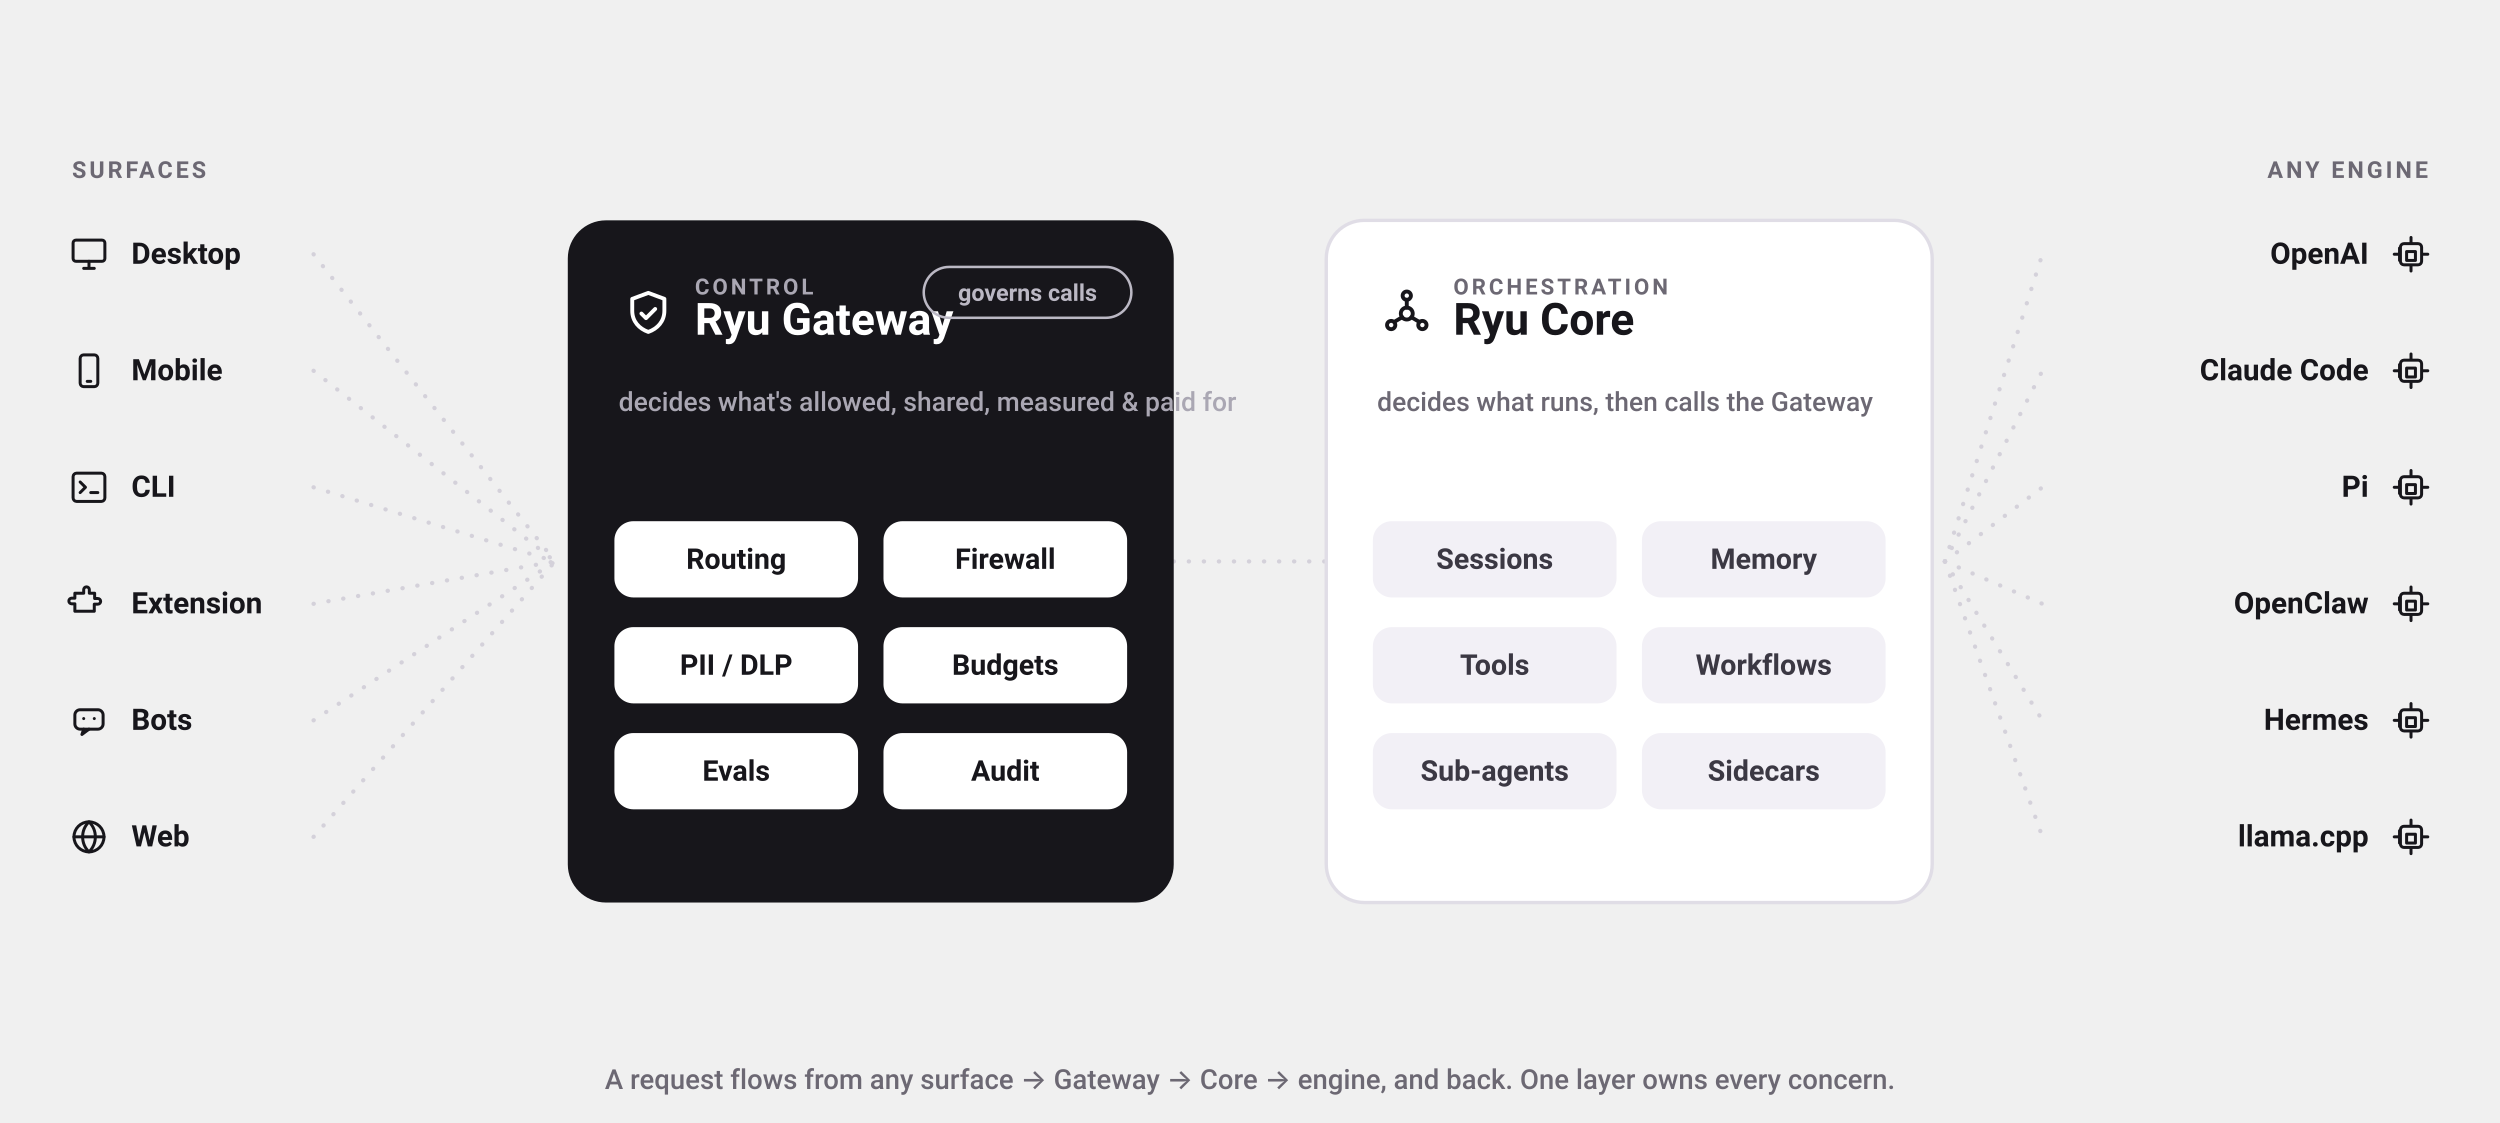
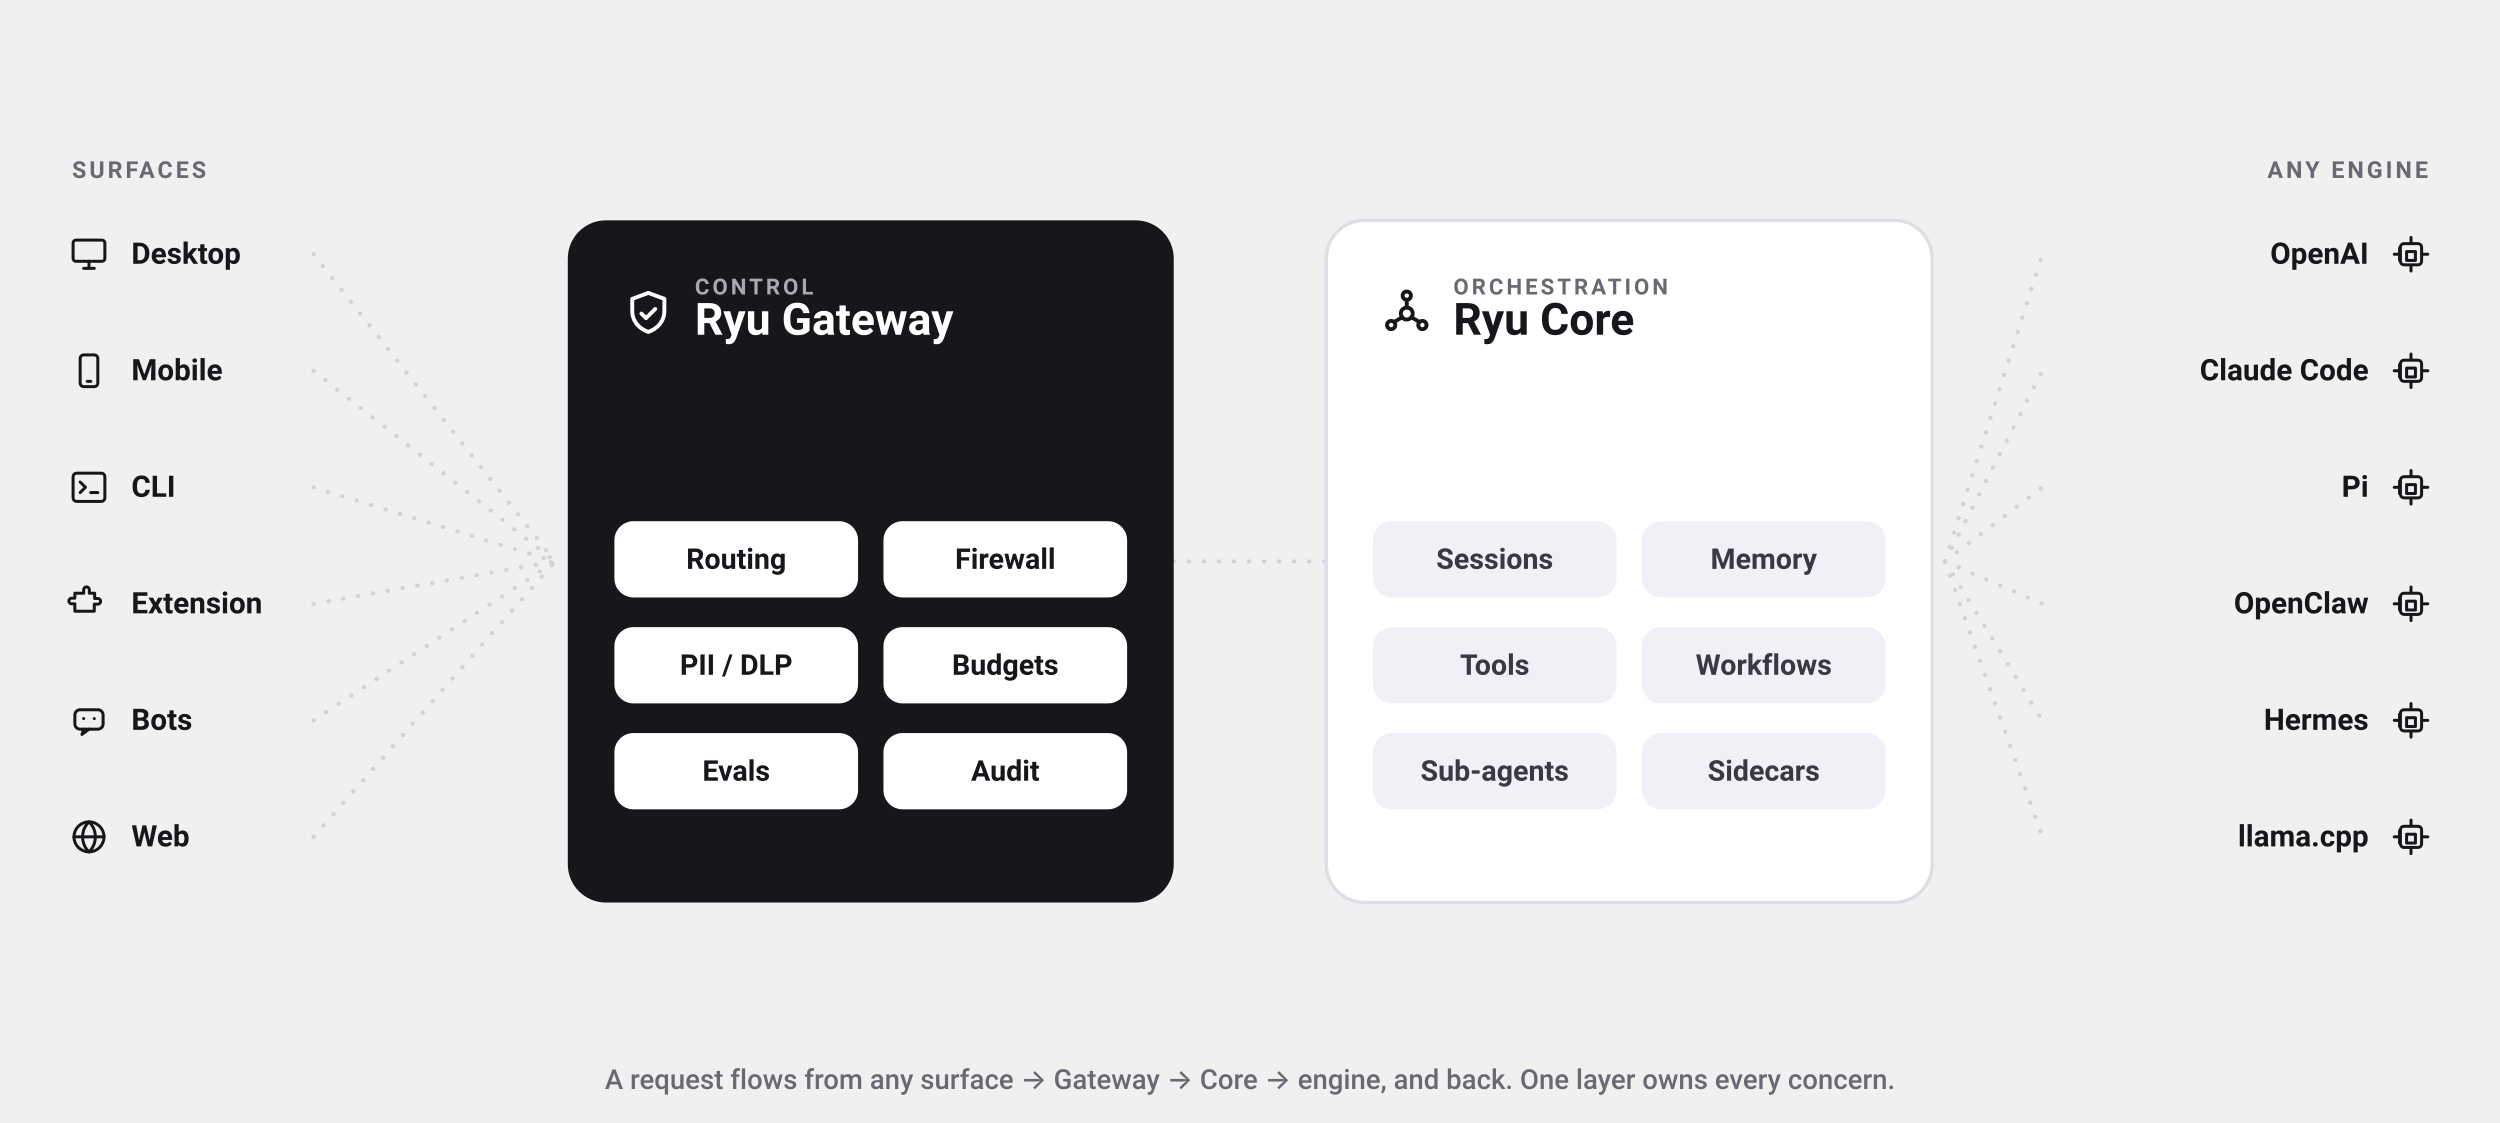
<svg xmlns="http://www.w3.org/2000/svg" viewBox="0 0 1180 530" width="1180" height="530" font-family="system-ui, -apple-system, 'Segoe UI', Roboto, sans-serif" role="img" aria-label="Ryu architecture: surfaces to Gateway to Core to any engine">
  <path d="M148 120 L262 265" stroke="#d4d1da" stroke-width="2" stroke-linecap="round" stroke-dasharray="0.1 7" fill="none" />
  <path d="M148 175 L262 265" stroke="#d4d1da" stroke-width="2" stroke-linecap="round" stroke-dasharray="0.1 7" fill="none" />
  <path d="M148 230 L262 265" stroke="#d4d1da" stroke-width="2" stroke-linecap="round" stroke-dasharray="0.1 7" fill="none" />
  <path d="M148 285 L262 265" stroke="#d4d1da" stroke-width="2" stroke-linecap="round" stroke-dasharray="0.1 7" fill="none" />
  <path d="M148 340 L262 265" stroke="#d4d1da" stroke-width="2" stroke-linecap="round" stroke-dasharray="0.1 7" fill="none" />
  <path d="M148 395 L262 265" stroke="#d4d1da" stroke-width="2" stroke-linecap="round" stroke-dasharray="0.1 7" fill="none" />
  <path d="M554 265 L626 265" stroke="#d4d1da" stroke-width="2" stroke-linecap="round" stroke-dasharray="0.1 7" fill="none" />
  <path d="M918 265 L964 120" stroke="#d4d1da" stroke-width="2" stroke-linecap="round" stroke-dasharray="0.1 7" fill="none" />
  <path d="M918 265 L964 175" stroke="#d4d1da" stroke-width="2" stroke-linecap="round" stroke-dasharray="0.1 7" fill="none" />
  <path d="M918 265 L964 230" stroke="#d4d1da" stroke-width="2" stroke-linecap="round" stroke-dasharray="0.1 7" fill="none" />
  <path d="M918 265 L964 285" stroke="#d4d1da" stroke-width="2" stroke-linecap="round" stroke-dasharray="0.1 7" fill="none" />
  <path d="M918 265 L964 340" stroke="#d4d1da" stroke-width="2" stroke-linecap="round" stroke-dasharray="0.1 7" fill="none" />
  <path d="M918 265 L964 395" stroke="#d4d1da" stroke-width="2" stroke-linecap="round" stroke-dasharray="0.1 7" fill="none" />
  <text x="34" y="84" font-family="system-ui, -apple-system, 'Segoe UI', Roboto, sans-serif" font-size="11" font-weight="700" fill="#6c6873" letter-spacing="1.4" text-anchor="start">SURFACES</text>
  <text x="1146" y="84" font-family="system-ui, -apple-system, 'Segoe UI', Roboto, sans-serif" font-size="11" font-weight="700" fill="#6c6873" letter-spacing="1.4" text-anchor="end">ANY ENGINE</text>
  <g transform="translate(32 110) scale(0.8333333)" fill="none" stroke="#17161b" stroke-width="1.7" stroke-linecap="round" stroke-linejoin="round">
    <rect x="3" y="4" width="18" height="12" rx="1.6" />
    <path d="M9 20h6M12 16v4" />
  </g>
  <text x="62" y="124.5" font-family="system-ui, -apple-system, 'Segoe UI', Roboto, sans-serif" font-size="14" font-weight="600" fill="#17161b" text-anchor="start">Desktop</text>
  <g transform="translate(32 165) scale(0.8333333)" fill="none" stroke="#17161b" stroke-width="1.7" stroke-linecap="round" stroke-linejoin="round">
    <rect x="7" y="3" width="10" height="18" rx="2" />
    <path d="M11 18h2" />
  </g>
  <text x="62" y="179.5" font-family="system-ui, -apple-system, 'Segoe UI', Roboto, sans-serif" font-size="14" font-weight="600" fill="#17161b" text-anchor="start">Mobile</text>
  <g transform="translate(32 220) scale(0.8333333)" fill="none" stroke="#17161b" stroke-width="1.7" stroke-linecap="round" stroke-linejoin="round">
    <rect x="3" y="4" width="18" height="16" rx="2" />
    <path d="M7 9l3 3l-3 3M13 15h4" />
  </g>
  <text x="62" y="234.5" font-family="system-ui, -apple-system, 'Segoe UI', Roboto, sans-serif" font-size="14" font-weight="600" fill="#17161b" text-anchor="start">CLI</text>
  <g transform="translate(32 275) scale(0.8333333)" fill="none" stroke="#17161b" stroke-width="1.7" stroke-linecap="round" stroke-linejoin="round">
    <path d="M9 4a1.6 1.6 0 0 1 3.2 0V6h3v3h1.8a1.6 1.6 0 0 1 0 3.2H15v4H4V12H2.2a1.6 1.6 0 0 1 0-3.2H4V6h5z" />
  </g>
  <text x="62" y="289.5" font-family="system-ui, -apple-system, 'Segoe UI', Roboto, sans-serif" font-size="14" font-weight="600" fill="#17161b" text-anchor="start">Extension</text>
  <g transform="translate(32 330) scale(0.8333333)" fill="none" stroke="#17161b" stroke-width="1.7" stroke-linecap="round" stroke-linejoin="round">
    <rect x="4" y="6" width="16" height="11" rx="3" />
    <path d="M9 17l-1 3l4-3M9 11h.01M15 11h.01" />
  </g>
  <text x="62" y="344.5" font-family="system-ui, -apple-system, 'Segoe UI', Roboto, sans-serif" font-size="14" font-weight="600" fill="#17161b" text-anchor="start">Bots</text>
  <g transform="translate(32 385) scale(0.8333333)" fill="none" stroke="#17161b" stroke-width="1.7" stroke-linecap="round" stroke-linejoin="round">
    <circle cx="12" cy="12" r="8.5" />
    <path d="M3.5 12h17M12 3.5c2.4 2.3 3.6 5.3 3.6 8.5s-1.2 6.2-3.6 8.5c-2.4-2.3-3.6-5.3-3.6-8.5S9.6 5.8 12 3.5z" />
  </g>
  <text x="62" y="399.5" font-family="system-ui, -apple-system, 'Segoe UI', Roboto, sans-serif" font-size="14" font-weight="600" fill="#17161b" text-anchor="start">Web</text>
  <g transform="translate(1128 110) scale(0.8333333)" fill="none" stroke="#17161b" stroke-width="1.7" stroke-linecap="round" stroke-linejoin="round">
    <rect x="6" y="6" width="12" height="12" rx="2" />
    <path d="M9.5 10.5h5v5h-5zM12 2.5v3M12 18.5v3M2.5 12h3M18.5 12h3M5.5 12V8.5M5.5 12v3.5" />
  </g>
  <text x="1118" y="124.5" font-family="system-ui, -apple-system, 'Segoe UI', Roboto, sans-serif" font-size="14" font-weight="600" fill="#17161b" text-anchor="end">OpenAI</text>
  <g transform="translate(1128 165) scale(0.8333333)" fill="none" stroke="#17161b" stroke-width="1.7" stroke-linecap="round" stroke-linejoin="round">
    <rect x="6" y="6" width="12" height="12" rx="2" />
    <path d="M9.5 10.5h5v5h-5zM12 2.5v3M12 18.5v3M2.5 12h3M18.5 12h3M5.5 12V8.5M5.5 12v3.5" />
  </g>
  <text x="1118" y="179.5" font-family="system-ui, -apple-system, 'Segoe UI', Roboto, sans-serif" font-size="14" font-weight="600" fill="#17161b" text-anchor="end">Claude Code</text>
  <g transform="translate(1128 220) scale(0.8333333)" fill="none" stroke="#17161b" stroke-width="1.7" stroke-linecap="round" stroke-linejoin="round">
    <rect x="6" y="6" width="12" height="12" rx="2" />
    <path d="M9.5 10.5h5v5h-5zM12 2.5v3M12 18.5v3M2.5 12h3M18.5 12h3M5.5 12V8.5M5.5 12v3.5" />
  </g>
  <text x="1118" y="234.5" font-family="system-ui, -apple-system, 'Segoe UI', Roboto, sans-serif" font-size="14" font-weight="600" fill="#17161b" text-anchor="end">Pi</text>
  <g transform="translate(1128 275) scale(0.8333333)" fill="none" stroke="#17161b" stroke-width="1.7" stroke-linecap="round" stroke-linejoin="round">
    <rect x="6" y="6" width="12" height="12" rx="2" />
    <path d="M9.5 10.5h5v5h-5zM12 2.5v3M12 18.5v3M2.5 12h3M18.5 12h3M5.5 12V8.5M5.5 12v3.5" />
  </g>
  <text x="1118" y="289.5" font-family="system-ui, -apple-system, 'Segoe UI', Roboto, sans-serif" font-size="14" font-weight="600" fill="#17161b" text-anchor="end">OpenClaw</text>
  <g transform="translate(1128 330) scale(0.8333333)" fill="none" stroke="#17161b" stroke-width="1.7" stroke-linecap="round" stroke-linejoin="round">
    <rect x="6" y="6" width="12" height="12" rx="2" />
    <path d="M9.5 10.5h5v5h-5zM12 2.5v3M12 18.5v3M2.5 12h3M18.5 12h3M5.5 12V8.5M5.5 12v3.5" />
  </g>
  <text x="1118" y="344.5" font-family="system-ui, -apple-system, 'Segoe UI', Roboto, sans-serif" font-size="14" font-weight="600" fill="#17161b" text-anchor="end">Hermes</text>
  <g transform="translate(1128 385) scale(0.8333333)" fill="none" stroke="#17161b" stroke-width="1.7" stroke-linecap="round" stroke-linejoin="round">
    <rect x="6" y="6" width="12" height="12" rx="2" />
    <path d="M9.5 10.5h5v5h-5zM12 2.5v3M12 18.5v3M2.5 12h3M18.5 12h3M5.5 12V8.5M5.5 12v3.5" />
  </g>
  <text x="1118" y="399.5" font-family="system-ui, -apple-system, 'Segoe UI', Roboto, sans-serif" font-size="14" font-weight="600" fill="#17161b" text-anchor="end">llama.cpp</text>
  <rect x="268" y="104" width="286" height="322" rx="18" fill="#17161b" stroke="none" stroke-width="0" />
  <g transform="translate(293 135) scale(1.083333)" fill="none" stroke="#ffffff" stroke-width="1.7" stroke-linecap="round" stroke-linejoin="round">
    <path d="M12 3l7 2.6v5.2c0 4.6-3 7.8-7 9.2c-4-1.4-7-4.6-7-9.2V5.6z" />
    <path d="M9 12l2 2l4-4" />
  </g>
  <text x="328" y="139" font-family="system-ui, -apple-system, 'Segoe UI', Roboto, sans-serif" font-size="10.5" font-weight="700" fill="#aaa7b3" letter-spacing="1.4" text-anchor="start">CONTROL</text>
  <text x="328" y="158" font-family="system-ui, -apple-system, 'Segoe UI', Roboto, sans-serif" font-size="21" font-weight="700" fill="#ffffff" text-anchor="start">Ryu Gateway</text>
-   <rect x="436" y="126" width="98" height="24" rx="12" fill="none" stroke="#bbb8c4" stroke-width="1.2" />
-   <text x="485" y="142" font-family="system-ui, -apple-system, 'Segoe UI', Roboto, sans-serif" font-size="11" font-weight="600" fill="#bbb8c4" text-anchor="middle">governs calls</text>
-   <text x="292" y="194" font-family="system-ui, -apple-system, 'Segoe UI', Roboto, sans-serif" font-size="12.5" font-weight="500" fill="#aaa7b3" text-anchor="start">decides what's allowed, shared, measured &amp; paid for</text>
  <rect x="290" y="246" width="115" height="36" rx="9" fill="#ffffff" />
  <text x="347.5" y="268.5" font-family="system-ui, -apple-system, 'Segoe UI', Roboto, sans-serif" font-size="13.5" font-weight="600" fill="#17161b" text-anchor="middle">Routing</text>
  <rect x="417" y="246" width="115" height="36" rx="9" fill="#ffffff" />
  <text x="474.5" y="268.5" font-family="system-ui, -apple-system, 'Segoe UI', Roboto, sans-serif" font-size="13.5" font-weight="600" fill="#17161b" text-anchor="middle">Firewall</text>
  <rect x="290" y="296" width="115" height="36" rx="9" fill="#ffffff" />
  <text x="347.5" y="318.5" font-family="system-ui, -apple-system, 'Segoe UI', Roboto, sans-serif" font-size="13.5" font-weight="600" fill="#17161b" text-anchor="middle">PII / DLP</text>
  <rect x="417" y="296" width="115" height="36" rx="9" fill="#ffffff" />
  <text x="474.5" y="318.5" font-family="system-ui, -apple-system, 'Segoe UI', Roboto, sans-serif" font-size="13.5" font-weight="600" fill="#17161b" text-anchor="middle">Budgets</text>
  <rect x="290" y="346" width="115" height="36" rx="9" fill="#ffffff" />
  <text x="347.5" y="368.5" font-family="system-ui, -apple-system, 'Segoe UI', Roboto, sans-serif" font-size="13.5" font-weight="600" fill="#17161b" text-anchor="middle">Evals</text>
  <rect x="417" y="346" width="115" height="36" rx="9" fill="#ffffff" />
  <text x="474.5" y="368.5" font-family="system-ui, -apple-system, 'Segoe UI', Roboto, sans-serif" font-size="13.5" font-weight="600" fill="#17161b" text-anchor="middle">Audit</text>
  <rect x="626" y="104" width="286" height="322" rx="18" fill="#ffffff" stroke="#e0dde6" stroke-width="1.6" />
  <g transform="translate(651 135) scale(1.083333)" fill="none" stroke="#17161b" stroke-width="1.7" stroke-linecap="round" stroke-linejoin="round">
    <circle cx="12" cy="12" r="2.6" />
    <circle cx="12" cy="4.2" r="1.8" />
    <circle cx="5.2" cy="17" r="1.8" />
    <circle cx="18.8" cy="17" r="1.8" />
    <path d="M12 6v3.4M10 13.6l-3.4 2M14 13.6l3.4 2" />
  </g>
  <text x="686" y="139" font-family="system-ui, -apple-system, 'Segoe UI', Roboto, sans-serif" font-size="10.5" font-weight="700" fill="#6c6873" letter-spacing="1.4" text-anchor="start">ORCHESTRATION</text>
  <text x="686" y="158" font-family="system-ui, -apple-system, 'Segoe UI', Roboto, sans-serif" font-size="21" font-weight="700" fill="#17161b" text-anchor="start">Ryu Core</text>
-   <text x="650" y="194" font-family="system-ui, -apple-system, 'Segoe UI', Roboto, sans-serif" font-size="12.5" font-weight="500" fill="#6c6873" text-anchor="start">decides what runs, then calls the Gateway</text>
  <rect x="648" y="246" width="115" height="36" rx="9" fill="#f2f0f6" />
  <text x="705.5" y="268.5" font-family="system-ui, -apple-system, 'Segoe UI', Roboto, sans-serif" font-size="13.5" font-weight="600" fill="#3b3843" text-anchor="middle">Sessions</text>
  <rect x="775" y="246" width="115" height="36" rx="9" fill="#f2f0f6" />
  <text x="832.5" y="268.5" font-family="system-ui, -apple-system, 'Segoe UI', Roboto, sans-serif" font-size="13.5" font-weight="600" fill="#3b3843" text-anchor="middle">Memory</text>
  <rect x="648" y="296" width="115" height="36" rx="9" fill="#f2f0f6" />
  <text x="705.5" y="318.5" font-family="system-ui, -apple-system, 'Segoe UI', Roboto, sans-serif" font-size="13.5" font-weight="600" fill="#3b3843" text-anchor="middle">Tools</text>
  <rect x="775" y="296" width="115" height="36" rx="9" fill="#f2f0f6" />
  <text x="832.5" y="318.5" font-family="system-ui, -apple-system, 'Segoe UI', Roboto, sans-serif" font-size="13.5" font-weight="600" fill="#3b3843" text-anchor="middle">Workflows</text>
  <rect x="648" y="346" width="115" height="36" rx="9" fill="#f2f0f6" />
  <text x="705.5" y="368.5" font-family="system-ui, -apple-system, 'Segoe UI', Roboto, sans-serif" font-size="13.5" font-weight="600" fill="#3b3843" text-anchor="middle">Sub-agents</text>
  <rect x="775" y="346" width="115" height="36" rx="9" fill="#f2f0f6" />
  <text x="832.5" y="368.5" font-family="system-ui, -apple-system, 'Segoe UI', Roboto, sans-serif" font-size="13.5" font-weight="600" fill="#3b3843" text-anchor="middle">Sidecars</text>
  <text x="590" y="514" font-family="system-ui, -apple-system, 'Segoe UI', Roboto, sans-serif" font-size="13" font-weight="500" fill="#6c6873" text-anchor="middle">A request flows from any surface → Gateway → Core → engine, and back. One layer owns every concern.</text>
</svg>
